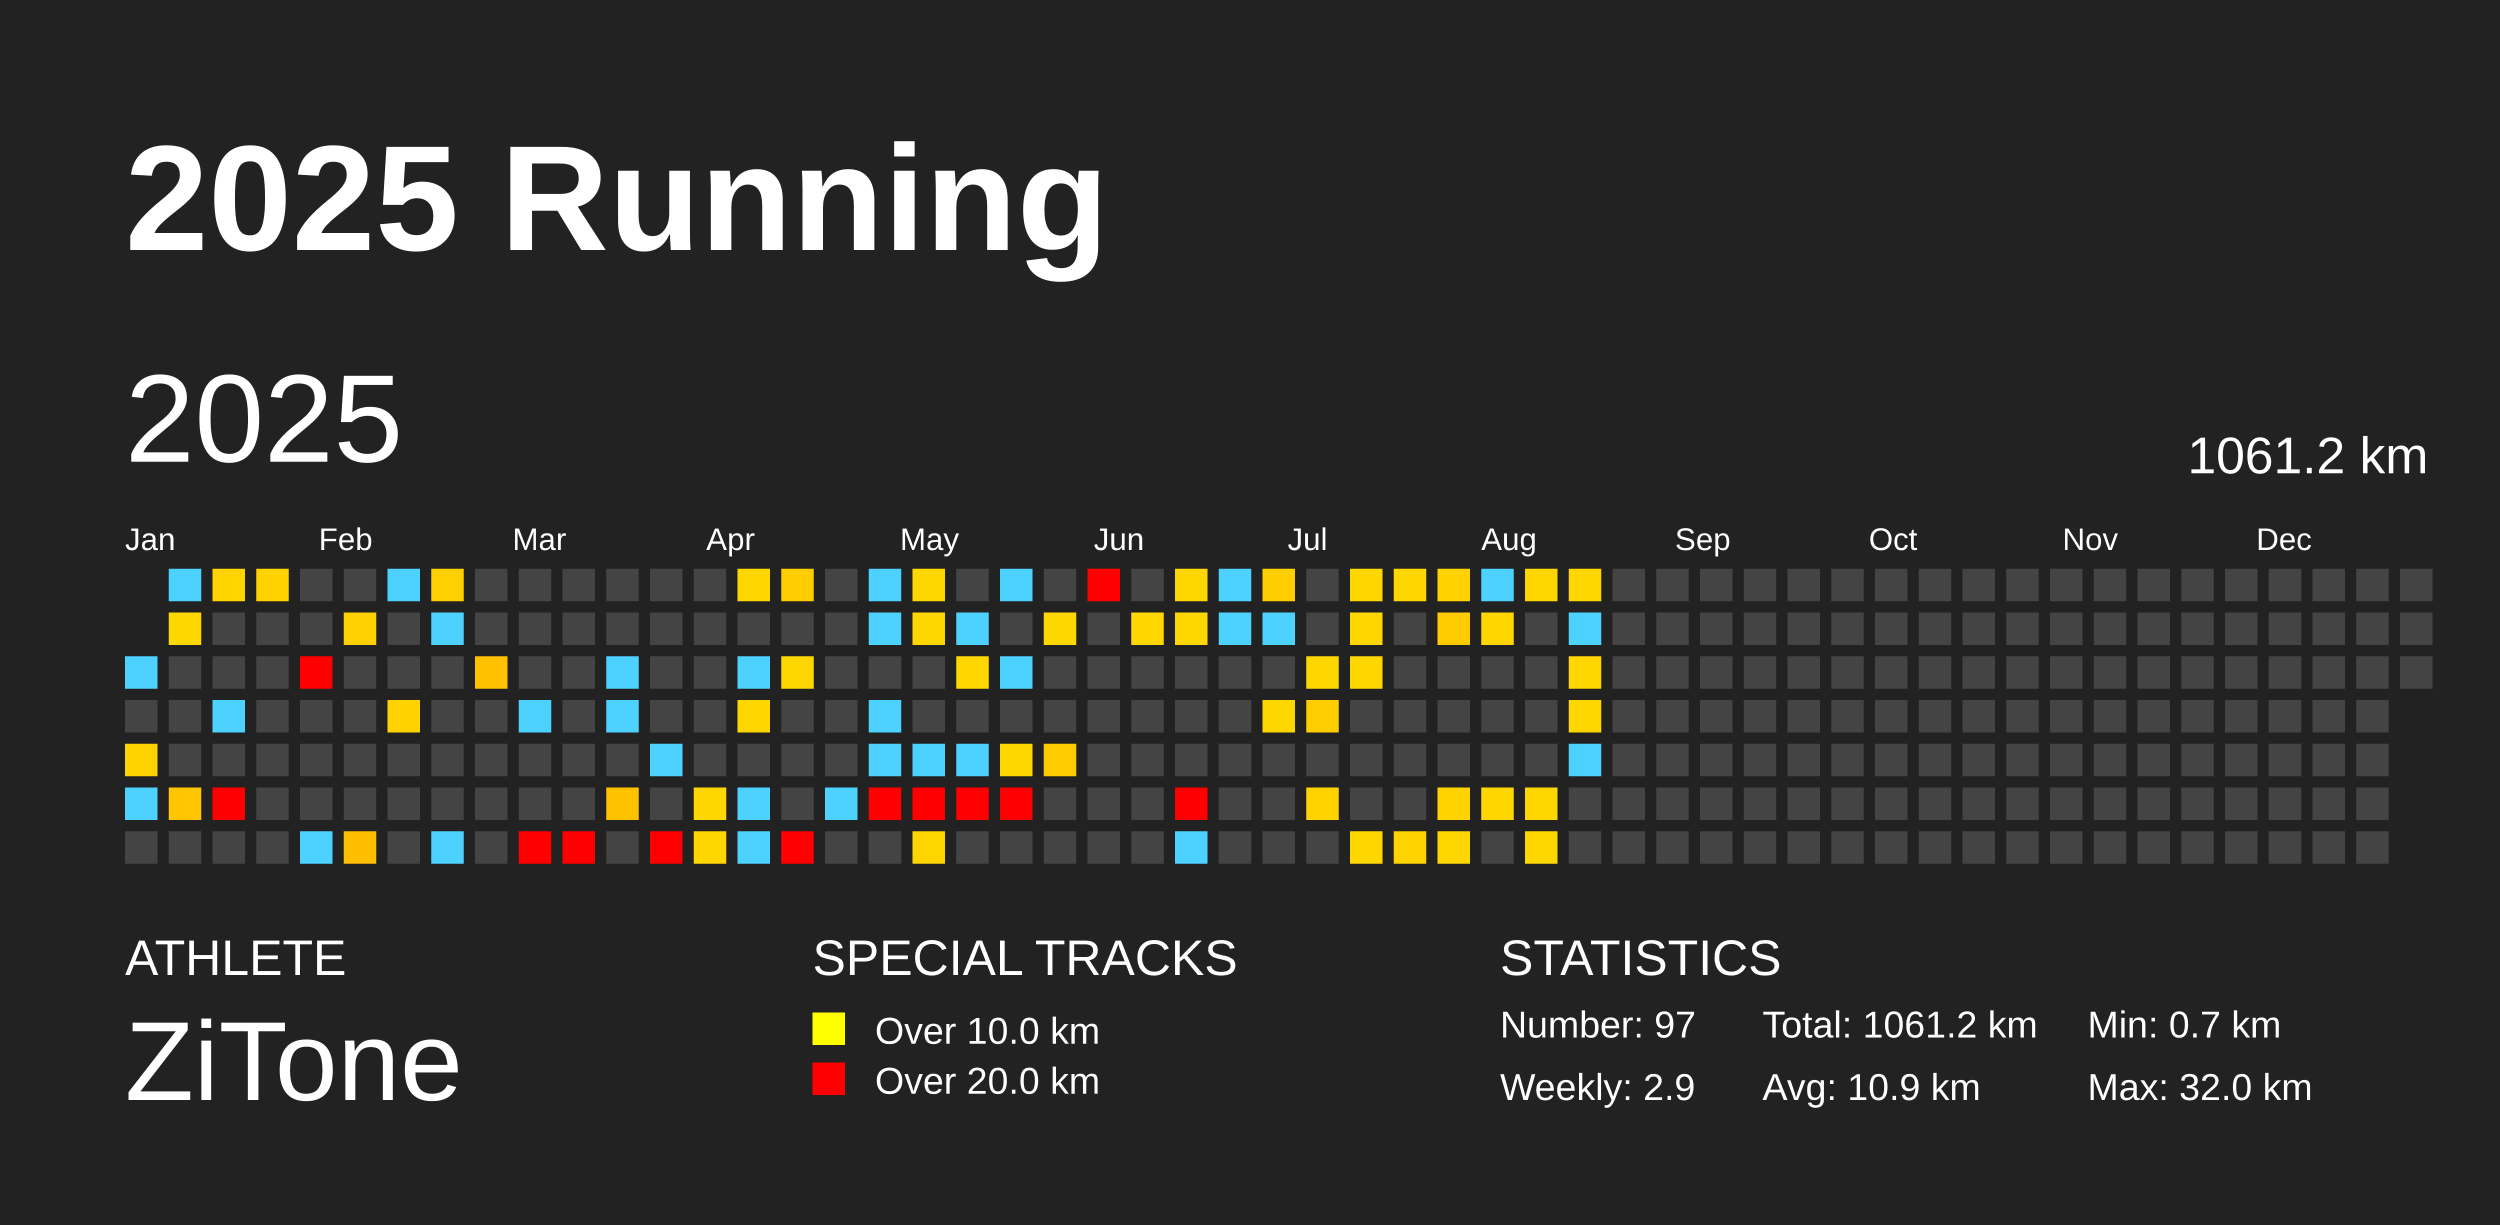
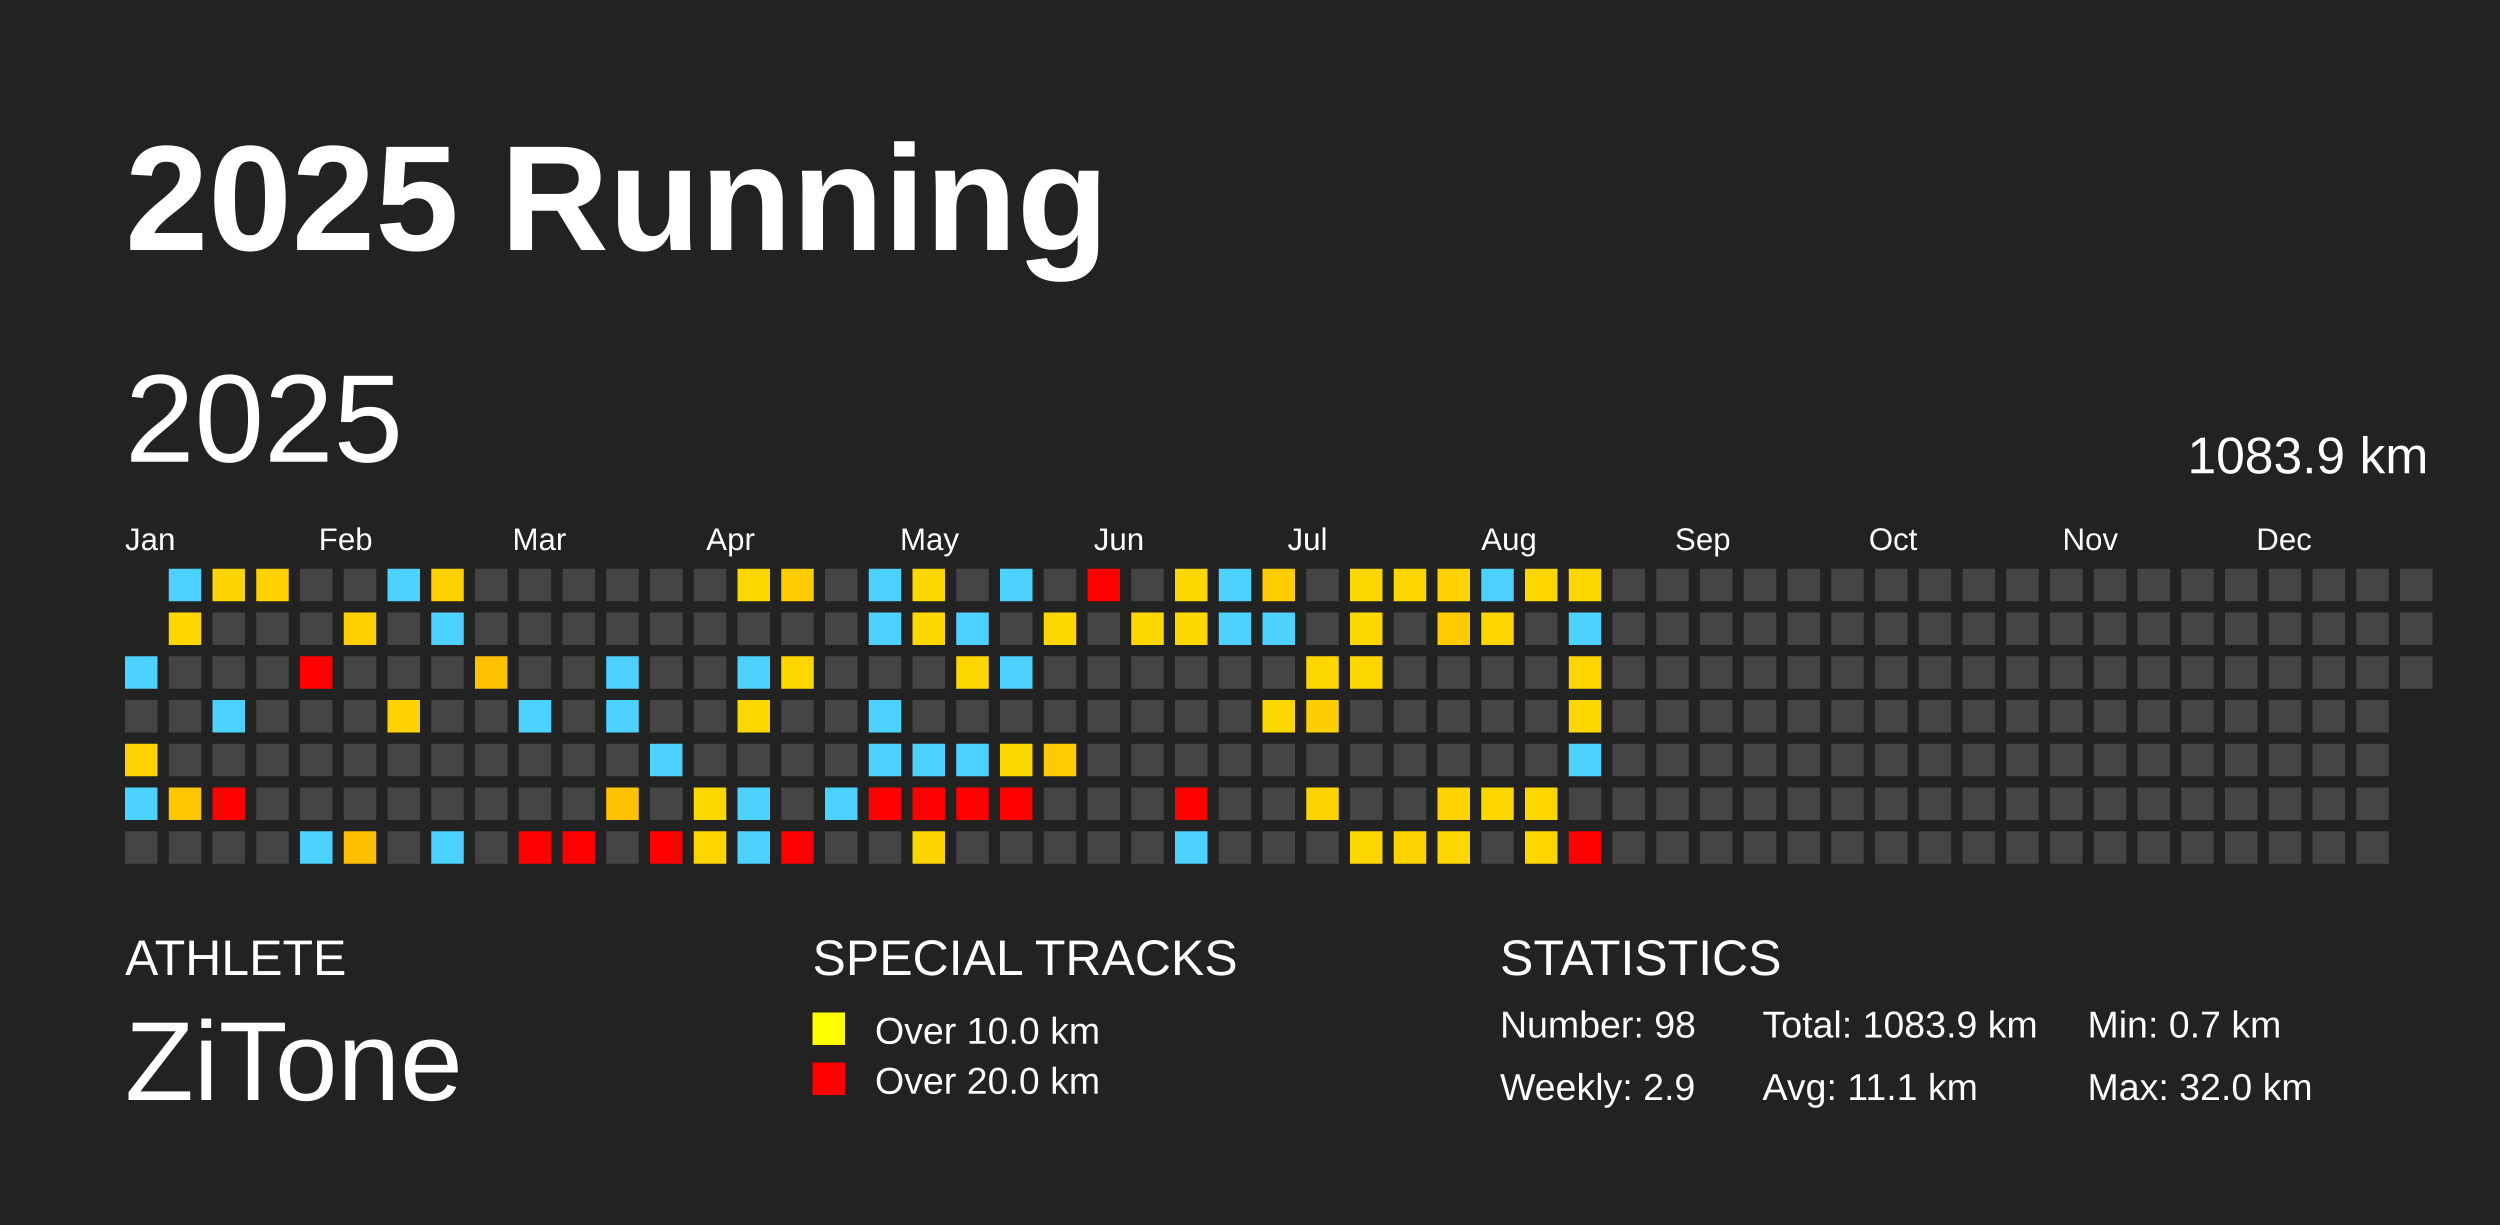
<svg xmlns="http://www.w3.org/2000/svg" baseProfile="full" height="98mm" version="1.1" viewBox="0,0,200,98" width="200mm">
  <defs />
  <rect fill="#222222" height="98" width="200" x="0" y="0" />
  <text fill="#FFFFFF" style="font-size:12px; font-family:Arial; font-weight:bold;" x="10" y="20">2025 Running</text>
  <text fill="#FFFFFF" style="font-size:4px; font-family:Arial" x="10" y="78">ATHLETE</text>
  <text fill="#FFFFFF" style="font-size:9px; font-family:Arial" x="10" y="88">ZiTone</text>
  <text fill="#FFFFFF" style="font-size:4px; font-family:Arial" x="65" y="78">SPECIAL TRACKS</text>
  <rect fill="yellow" height="2.6" width="2.6" x="65" y="81" />
  <text fill="#FFFFFF" style="font-size:3px; font-family:Arial" x="70" y="83.5">Over 10.0 km</text>
  <rect fill="red" height="2.6" width="2.6" x="65" y="85" />
  <text fill="#FFFFFF" style="font-size:3px; font-family:Arial" x="70" y="87.5">Over 20.0 km</text>
  <text fill="#FFFFFF" style="font-size:4px; font-family:Arial" x="120" y="78">STATISTICS</text>
-   <text fill="#FFFFFF" style="font-size:3px; font-family:Arial" x="120" y="83">Number: 97</text>
+   <text fill="#FFFFFF" style="font-size:3px; font-family:Arial" x="120" y="83">Number: 98</text>
  <text fill="#FFFFFF" style="font-size:3px; font-family:Arial" x="120" y="88">Weekly: 2.9</text>
-   <text fill="#FFFFFF" style="font-size:3px; font-family:Arial" x="141" y="83">Total: 1061.2 km</text>
-   <text fill="#FFFFFF" style="font-size:3px; font-family:Arial" x="141" y="88">Avg: 10.9 km</text>
+   <text fill="#FFFFFF" style="font-size:3px; font-family:Arial" x="141" y="83">Total: 1083.9 km</text>
+   <text fill="#FFFFFF" style="font-size:3px; font-family:Arial" x="141" y="88">Avg: 11.1 km</text>
  <text fill="#FFFFFF" style="font-size:3px; font-family:Arial" x="167" y="83">Min: 0.7 km</text>
  <text fill="#FFFFFF" style="font-size:3px; font-family:Arial" x="167" y="88">Max: 32.0 km</text>
  <text dominant-baseline="hanging" fill="#FFFFFF" style="font-size:10.0px; font-family:Arial;" x="10" y="30">2025</text>
-   <text dominant-baseline="hanging" fill="#FFFFFF" style="font-size:4.125px; font-family:Arial;" x="175" y="35">1061.2 km</text>
+   <text dominant-baseline="hanging" fill="#FFFFFF" style="font-size:4.125px; font-family:Arial;" x="175" y="35">1083.9 km</text>
  <text fill="#FFFFFF" style="font-size:2.5px; font-family:Arial" x="10.0" y="44">Jan</text>
  <text fill="#FFFFFF" style="font-size:2.5px; font-family:Arial" x="25.5" y="44">Feb</text>
  <text fill="#FFFFFF" style="font-size:2.5px; font-family:Arial" x="41.0" y="44">Mar</text>
  <text fill="#FFFFFF" style="font-size:2.5px; font-family:Arial" x="56.5" y="44">Apr</text>
  <text fill="#FFFFFF" style="font-size:2.5px; font-family:Arial" x="72.0" y="44">May</text>
  <text fill="#FFFFFF" style="font-size:2.5px; font-family:Arial" x="87.5" y="44">Jun</text>
  <text fill="#FFFFFF" style="font-size:2.5px; font-family:Arial" x="103.0" y="44">Jul</text>
  <text fill="#FFFFFF" style="font-size:2.5px; font-family:Arial" x="118.5" y="44">Aug</text>
  <text fill="#FFFFFF" style="font-size:2.5px; font-family:Arial" x="134.0" y="44">Sep</text>
  <text fill="#FFFFFF" style="font-size:2.5px; font-family:Arial" x="149.5" y="44">Oct</text>
  <text fill="#FFFFFF" style="font-size:2.5px; font-family:Arial" x="165.0" y="44">Nov</text>
  <text fill="#FFFFFF" style="font-size:2.5px; font-family:Arial" x="180.5" y="44">Dec</text>
  <rect fill="#4dd2ff" height="2.6" width="2.6" x="10.0" y="52.5" />
  <rect fill="#444444" height="2.6" width="2.6" x="10.0" y="56.0" />
  <rect fill="#ffd300" height="2.6" width="2.6" x="10.0" y="59.5" />
  <rect fill="#4dd2ff" height="2.6" width="2.6" x="10.0" y="63.0" />
  <rect fill="#444444" height="2.6" width="2.6" x="10.0" y="66.5" />
  <rect fill="#4dd2ff" height="2.6" width="2.6" x="13.5" y="45.5" />
  <rect fill="#ffd700" height="2.6" width="2.6" x="13.5" y="49.0" />
  <rect fill="#444444" height="2.6" width="2.6" x="13.5" y="52.5" />
  <rect fill="#444444" height="2.6" width="2.6" x="13.5" y="56.0" />
  <rect fill="#444444" height="2.6" width="2.6" x="13.5" y="59.5" />
  <rect fill="#ffc500" height="2.6" width="2.6" x="13.5" y="63.0" />
  <rect fill="#444444" height="2.6" width="2.6" x="13.5" y="66.5" />
  <rect fill="#ffd400" height="2.6" width="2.6" x="17.0" y="45.5" />
  <rect fill="#444444" height="2.6" width="2.6" x="17.0" y="49.0" />
  <rect fill="#444444" height="2.6" width="2.6" x="17.0" y="52.5" />
  <rect fill="#4dd2ff" height="2.6" width="2.6" x="17.0" y="56.0" />
  <rect fill="#444444" height="2.6" width="2.6" x="17.0" y="59.5" />
  <rect fill="red" height="2.6" width="2.6" x="17.0" y="63.0" />
  <rect fill="#444444" height="2.6" width="2.6" x="17.0" y="66.5" />
  <rect fill="#ffd200" height="2.6" width="2.6" x="20.5" y="45.5" />
  <rect fill="#444444" height="2.6" width="2.6" x="20.5" y="49.0" />
  <rect fill="#444444" height="2.6" width="2.6" x="20.5" y="52.5" />
  <rect fill="#444444" height="2.6" width="2.6" x="20.5" y="56.0" />
  <rect fill="#444444" height="2.6" width="2.6" x="20.5" y="59.5" />
  <rect fill="#444444" height="2.6" width="2.6" x="20.5" y="63.0" />
  <rect fill="#444444" height="2.6" width="2.6" x="20.5" y="66.5" />
  <rect fill="#444444" height="2.6" width="2.6" x="24.0" y="45.5" />
  <rect fill="#444444" height="2.6" width="2.6" x="24.0" y="49.0" />
  <rect fill="red" height="2.6" width="2.6" x="24.0" y="52.5" />
  <rect fill="#444444" height="2.6" width="2.6" x="24.0" y="56.0" />
  <rect fill="#444444" height="2.6" width="2.6" x="24.0" y="59.5" />
  <rect fill="#444444" height="2.6" width="2.6" x="24.0" y="63.0" />
  <rect fill="#4dd2ff" height="2.6" width="2.6" x="24.0" y="66.5" />
  <rect fill="#444444" height="2.6" width="2.6" x="27.5" y="45.5" />
  <rect fill="#ffd000" height="2.6" width="2.6" x="27.5" y="49.0" />
  <rect fill="#444444" height="2.6" width="2.6" x="27.5" y="52.5" />
  <rect fill="#444444" height="2.6" width="2.6" x="27.5" y="56.0" />
  <rect fill="#444444" height="2.6" width="2.6" x="27.5" y="59.5" />
  <rect fill="#444444" height="2.6" width="2.6" x="27.5" y="63.0" />
  <rect fill="#ffbe00" height="2.6" width="2.6" x="27.5" y="66.5" />
  <rect fill="#4dd2ff" height="2.6" width="2.6" x="31.0" y="45.5" />
  <rect fill="#444444" height="2.6" width="2.6" x="31.0" y="49.0" />
  <rect fill="#444444" height="2.6" width="2.6" x="31.0" y="52.5" />
  <rect fill="#ffd200" height="2.6" width="2.6" x="31.0" y="56.0" />
  <rect fill="#444444" height="2.6" width="2.6" x="31.0" y="59.5" />
  <rect fill="#444444" height="2.6" width="2.6" x="31.0" y="63.0" />
  <rect fill="#444444" height="2.6" width="2.6" x="31.0" y="66.5" />
  <rect fill="#ffd000" height="2.6" width="2.6" x="34.5" y="45.5" />
  <rect fill="#4dd2ff" height="2.6" width="2.6" x="34.5" y="49.0" />
  <rect fill="#444444" height="2.6" width="2.6" x="34.5" y="52.5" />
  <rect fill="#444444" height="2.6" width="2.6" x="34.5" y="56.0" />
  <rect fill="#444444" height="2.6" width="2.6" x="34.5" y="59.5" />
  <rect fill="#444444" height="2.6" width="2.6" x="34.5" y="63.0" />
  <rect fill="#4dd2ff" height="2.6" width="2.6" x="34.5" y="66.5" />
  <rect fill="#444444" height="2.6" width="2.6" x="38.0" y="45.5" />
  <rect fill="#444444" height="2.6" width="2.6" x="38.0" y="49.0" />
  <rect fill="#ffc100" height="2.6" width="2.6" x="38.0" y="52.5" />
  <rect fill="#444444" height="2.6" width="2.6" x="38.0" y="56.0" />
  <rect fill="#444444" height="2.6" width="2.6" x="38.0" y="59.5" />
  <rect fill="#444444" height="2.6" width="2.6" x="38.0" y="63.0" />
  <rect fill="#444444" height="2.6" width="2.6" x="38.0" y="66.5" />
  <rect fill="#444444" height="2.6" width="2.6" x="41.5" y="45.5" />
  <rect fill="#444444" height="2.6" width="2.6" x="41.5" y="49.0" />
  <rect fill="#444444" height="2.6" width="2.6" x="41.5" y="52.5" />
  <rect fill="#4dd2ff" height="2.6" width="2.6" x="41.5" y="56.0" />
  <rect fill="#444444" height="2.6" width="2.6" x="41.5" y="59.5" />
  <rect fill="#444444" height="2.6" width="2.6" x="41.5" y="63.0" />
  <rect fill="red" height="2.6" width="2.6" x="41.5" y="66.5" />
  <rect fill="#444444" height="2.6" width="2.6" x="45.0" y="45.5" />
  <rect fill="#444444" height="2.6" width="2.6" x="45.0" y="49.0" />
  <rect fill="#444444" height="2.6" width="2.6" x="45.0" y="52.5" />
  <rect fill="#444444" height="2.6" width="2.6" x="45.0" y="56.0" />
  <rect fill="#444444" height="2.6" width="2.6" x="45.0" y="59.5" />
  <rect fill="#444444" height="2.6" width="2.6" x="45.0" y="63.0" />
  <rect fill="red" height="2.6" width="2.6" x="45.0" y="66.5" />
  <rect fill="#444444" height="2.6" width="2.6" x="48.5" y="45.5" />
  <rect fill="#444444" height="2.6" width="2.6" x="48.5" y="49.0" />
  <rect fill="#4dd2ff" height="2.6" width="2.6" x="48.5" y="52.5" />
  <rect fill="#4dd2ff" height="2.6" width="2.6" x="48.5" y="56.0" />
  <rect fill="#444444" height="2.6" width="2.6" x="48.5" y="59.5" />
  <rect fill="#ffc200" height="2.6" width="2.6" x="48.5" y="63.0" />
  <rect fill="#444444" height="2.6" width="2.6" x="48.5" y="66.5" />
  <rect fill="#444444" height="2.6" width="2.6" x="52.0" y="45.5" />
  <rect fill="#444444" height="2.6" width="2.6" x="52.0" y="49.0" />
  <rect fill="#444444" height="2.6" width="2.6" x="52.0" y="52.5" />
  <rect fill="#444444" height="2.6" width="2.6" x="52.0" y="56.0" />
  <rect fill="#4dd2ff" height="2.6" width="2.6" x="52.0" y="59.5" />
  <rect fill="#444444" height="2.6" width="2.6" x="52.0" y="63.0" />
  <rect fill="red" height="2.6" width="2.6" x="52.0" y="66.5" />
  <rect fill="#444444" height="2.6" width="2.6" x="55.5" y="45.5" />
  <rect fill="#444444" height="2.6" width="2.6" x="55.5" y="49.0" />
  <rect fill="#444444" height="2.6" width="2.6" x="55.5" y="52.5" />
  <rect fill="#444444" height="2.6" width="2.6" x="55.5" y="56.0" />
  <rect fill="#444444" height="2.6" width="2.6" x="55.5" y="59.5" />
  <rect fill="#ffd700" height="2.6" width="2.6" x="55.5" y="63.0" />
  <rect fill="#ffd600" height="2.6" width="2.6" x="55.5" y="66.5" />
  <rect fill="#ffd700" height="2.6" width="2.6" x="59.0" y="45.5" />
  <rect fill="#444444" height="2.6" width="2.6" x="59.0" y="49.0" />
  <rect fill="#4dd2ff" height="2.6" width="2.6" x="59.0" y="52.5" />
  <rect fill="#ffd700" height="2.6" width="2.6" x="59.0" y="56.0" />
  <rect fill="#444444" height="2.6" width="2.6" x="59.0" y="59.5" />
  <rect fill="#4dd2ff" height="2.6" width="2.6" x="59.0" y="63.0" />
  <rect fill="#4dd2ff" height="2.6" width="2.6" x="59.0" y="66.5" />
  <rect fill="#ffcd00" height="2.6" width="2.6" x="62.5" y="45.5" />
  <rect fill="#444444" height="2.6" width="2.6" x="62.5" y="49.0" />
  <rect fill="#ffd700" height="2.6" width="2.6" x="62.5" y="52.5" />
  <rect fill="#444444" height="2.6" width="2.6" x="62.5" y="56.0" />
  <rect fill="#444444" height="2.6" width="2.6" x="62.5" y="59.5" />
  <rect fill="#444444" height="2.6" width="2.6" x="62.5" y="63.0" />
  <rect fill="red" height="2.6" width="2.6" x="62.5" y="66.5" />
  <rect fill="#444444" height="2.6" width="2.6" x="66.0" y="45.5" />
  <rect fill="#444444" height="2.6" width="2.6" x="66.0" y="49.0" />
  <rect fill="#444444" height="2.6" width="2.6" x="66.0" y="52.5" />
  <rect fill="#444444" height="2.6" width="2.6" x="66.0" y="56.0" />
  <rect fill="#444444" height="2.6" width="2.6" x="66.0" y="59.5" />
  <rect fill="#4dd2ff" height="2.6" width="2.6" x="66.0" y="63.0" />
  <rect fill="#444444" height="2.6" width="2.6" x="66.0" y="66.5" />
  <rect fill="#4dd2ff" height="2.6" width="2.6" x="69.5" y="45.5" />
  <rect fill="#4dd2ff" height="2.6" width="2.6" x="69.5" y="49.0" />
  <rect fill="#444444" height="2.6" width="2.6" x="69.5" y="52.5" />
  <rect fill="#4dd2ff" height="2.6" width="2.6" x="69.5" y="56.0" />
  <rect fill="#4dd2ff" height="2.6" width="2.6" x="69.5" y="59.5" />
  <rect fill="red" height="2.6" width="2.6" x="69.5" y="63.0" />
  <rect fill="#444444" height="2.6" width="2.6" x="69.5" y="66.5" />
  <rect fill="#ffd700" height="2.6" width="2.6" x="73.0" y="45.5" />
  <rect fill="#ffd700" height="2.6" width="2.6" x="73.0" y="49.0" />
  <rect fill="#444444" height="2.6" width="2.6" x="73.0" y="52.5" />
  <rect fill="#444444" height="2.6" width="2.6" x="73.0" y="56.0" />
  <rect fill="#4dd2ff" height="2.6" width="2.6" x="73.0" y="59.5" />
  <rect fill="red" height="2.6" width="2.6" x="73.0" y="63.0" />
  <rect fill="#ffd500" height="2.6" width="2.6" x="73.0" y="66.5" />
  <rect fill="#444444" height="2.6" width="2.6" x="76.5" y="45.5" />
  <rect fill="#4dd2ff" height="2.6" width="2.6" x="76.5" y="49.0" />
  <rect fill="#ffd700" height="2.6" width="2.6" x="76.5" y="52.5" />
  <rect fill="#444444" height="2.6" width="2.6" x="76.5" y="56.0" />
  <rect fill="#4dd2ff" height="2.6" width="2.6" x="76.5" y="59.5" />
  <rect fill="red" height="2.6" width="2.6" x="76.5" y="63.0" />
  <rect fill="#444444" height="2.6" width="2.6" x="76.5" y="66.5" />
  <rect fill="#4dd2ff" height="2.6" width="2.6" x="80.0" y="45.5" />
  <rect fill="#444444" height="2.6" width="2.6" x="80.0" y="49.0" />
  <rect fill="#4dd2ff" height="2.6" width="2.6" x="80.0" y="52.5" />
  <rect fill="#444444" height="2.6" width="2.6" x="80.0" y="56.0" />
  <rect fill="#ffd700" height="2.6" width="2.6" x="80.0" y="59.5" />
  <rect fill="red" height="2.6" width="2.6" x="80.0" y="63.0" />
  <rect fill="#444444" height="2.6" width="2.6" x="80.0" y="66.5" />
  <rect fill="#444444" height="2.6" width="2.6" x="83.5" y="45.5" />
  <rect fill="#ffd700" height="2.6" width="2.6" x="83.5" y="49.0" />
  <rect fill="#444444" height="2.6" width="2.6" x="83.5" y="52.5" />
  <rect fill="#444444" height="2.6" width="2.6" x="83.5" y="56.0" />
  <rect fill="#ffcb00" height="2.6" width="2.6" x="83.5" y="59.5" />
  <rect fill="#444444" height="2.6" width="2.6" x="83.5" y="63.0" />
  <rect fill="#444444" height="2.6" width="2.6" x="83.5" y="66.5" />
  <rect fill="red" height="2.6" width="2.6" x="87.0" y="45.5" />
  <rect fill="#444444" height="2.6" width="2.6" x="87.0" y="49.0" />
  <rect fill="#444444" height="2.6" width="2.6" x="87.0" y="52.5" />
  <rect fill="#444444" height="2.6" width="2.6" x="87.0" y="56.0" />
  <rect fill="#444444" height="2.6" width="2.6" x="87.0" y="59.5" />
  <rect fill="#444444" height="2.6" width="2.6" x="87.0" y="63.0" />
  <rect fill="#444444" height="2.6" width="2.6" x="87.0" y="66.5" />
  <rect fill="#444444" height="2.6" width="2.6" x="90.5" y="45.5" />
  <rect fill="#ffd700" height="2.6" width="2.6" x="90.5" y="49.0" />
  <rect fill="#444444" height="2.6" width="2.6" x="90.5" y="52.5" />
  <rect fill="#444444" height="2.6" width="2.6" x="90.5" y="56.0" />
  <rect fill="#444444" height="2.6" width="2.6" x="90.5" y="59.5" />
  <rect fill="#444444" height="2.6" width="2.6" x="90.5" y="63.0" />
  <rect fill="#444444" height="2.6" width="2.6" x="90.5" y="66.5" />
  <rect fill="#ffd700" height="2.6" width="2.6" x="94.0" y="45.5" />
  <rect fill="#ffd700" height="2.6" width="2.6" x="94.0" y="49.0" />
  <rect fill="#444444" height="2.6" width="2.6" x="94.0" y="52.5" />
  <rect fill="#444444" height="2.6" width="2.6" x="94.0" y="56.0" />
  <rect fill="#444444" height="2.6" width="2.6" x="94.0" y="59.5" />
  <rect fill="red" height="2.6" width="2.6" x="94.0" y="63.0" />
  <rect fill="#4dd2ff" height="2.6" width="2.6" x="94.0" y="66.5" />
  <rect fill="#4dd2ff" height="2.6" width="2.6" x="97.5" y="45.5" />
  <rect fill="#4dd2ff" height="2.6" width="2.6" x="97.5" y="49.0" />
  <rect fill="#444444" height="2.6" width="2.6" x="97.5" y="52.5" />
  <rect fill="#444444" height="2.6" width="2.6" x="97.5" y="56.0" />
  <rect fill="#444444" height="2.6" width="2.6" x="97.5" y="59.5" />
  <rect fill="#444444" height="2.6" width="2.6" x="97.5" y="63.0" />
  <rect fill="#444444" height="2.6" width="2.6" x="97.5" y="66.5" />
  <rect fill="#ffce00" height="2.6" width="2.6" x="101.0" y="45.5" />
  <rect fill="#4dd2ff" height="2.6" width="2.6" x="101.0" y="49.0" />
  <rect fill="#444444" height="2.6" width="2.6" x="101.0" y="52.5" />
  <rect fill="#ffd700" height="2.6" width="2.6" x="101.0" y="56.0" />
  <rect fill="#444444" height="2.6" width="2.6" x="101.0" y="59.5" />
  <rect fill="#444444" height="2.6" width="2.6" x="101.0" y="63.0" />
  <rect fill="#444444" height="2.6" width="2.6" x="101.0" y="66.5" />
  <rect fill="#444444" height="2.6" width="2.6" x="104.5" y="45.5" />
  <rect fill="#444444" height="2.6" width="2.6" x="104.5" y="49.0" />
  <rect fill="#ffd700" height="2.6" width="2.6" x="104.5" y="52.5" />
  <rect fill="#ffce00" height="2.6" width="2.6" x="104.5" y="56.0" />
  <rect fill="#444444" height="2.6" width="2.6" x="104.5" y="59.5" />
  <rect fill="#ffd300" height="2.6" width="2.6" x="104.5" y="63.0" />
  <rect fill="#444444" height="2.6" width="2.6" x="104.5" y="66.5" />
  <rect fill="#ffd700" height="2.6" width="2.6" x="108.0" y="45.5" />
  <rect fill="#ffd700" height="2.6" width="2.6" x="108.0" y="49.0" />
  <rect fill="#ffd700" height="2.6" width="2.6" x="108.0" y="52.5" />
  <rect fill="#444444" height="2.6" width="2.6" x="108.0" y="56.0" />
  <rect fill="#444444" height="2.6" width="2.6" x="108.0" y="59.5" />
  <rect fill="#444444" height="2.6" width="2.6" x="108.0" y="63.0" />
  <rect fill="#ffd700" height="2.6" width="2.6" x="108.0" y="66.5" />
  <rect fill="#ffd700" height="2.6" width="2.6" x="111.5" y="45.5" />
  <rect fill="#444444" height="2.6" width="2.6" x="111.5" y="49.0" />
  <rect fill="#444444" height="2.6" width="2.6" x="111.5" y="52.5" />
  <rect fill="#444444" height="2.6" width="2.6" x="111.5" y="56.0" />
  <rect fill="#444444" height="2.6" width="2.6" x="111.5" y="59.5" />
  <rect fill="#444444" height="2.6" width="2.6" x="111.5" y="63.0" />
  <rect fill="#ffd300" height="2.6" width="2.6" x="111.5" y="66.5" />
  <rect fill="#ffd200" height="2.6" width="2.6" x="115.0" y="45.5" />
  <rect fill="#ffca00" height="2.6" width="2.6" x="115.0" y="49.0" />
  <rect fill="#444444" height="2.6" width="2.6" x="115.0" y="52.5" />
  <rect fill="#444444" height="2.6" width="2.6" x="115.0" y="56.0" />
  <rect fill="#444444" height="2.6" width="2.6" x="115.0" y="59.5" />
  <rect fill="#ffd300" height="2.6" width="2.6" x="115.0" y="63.0" />
  <rect fill="#ffd700" height="2.6" width="2.6" x="115.0" y="66.5" />
  <rect fill="#4dd2ff" height="2.6" width="2.6" x="118.5" y="45.5" />
  <rect fill="#ffd600" height="2.6" width="2.6" x="118.5" y="49.0" />
  <rect fill="#444444" height="2.6" width="2.6" x="118.5" y="52.5" />
  <rect fill="#444444" height="2.6" width="2.6" x="118.5" y="56.0" />
  <rect fill="#444444" height="2.6" width="2.6" x="118.5" y="59.5" />
  <rect fill="#ffd700" height="2.6" width="2.6" x="118.5" y="63.0" />
  <rect fill="#444444" height="2.6" width="2.6" x="118.5" y="66.5" />
  <rect fill="#ffd700" height="2.6" width="2.6" x="122.0" y="45.5" />
  <rect fill="#444444" height="2.6" width="2.6" x="122.0" y="49.0" />
  <rect fill="#444444" height="2.6" width="2.6" x="122.0" y="52.5" />
  <rect fill="#444444" height="2.6" width="2.6" x="122.0" y="56.0" />
  <rect fill="#444444" height="2.6" width="2.6" x="122.0" y="59.5" />
  <rect fill="#ffd700" height="2.6" width="2.6" x="122.0" y="63.0" />
  <rect fill="#ffd700" height="2.6" width="2.6" x="122.0" y="66.5" />
  <rect fill="#ffd700" height="2.6" width="2.6" x="125.5" y="45.5" />
  <rect fill="#4dd2ff" height="2.6" width="2.6" x="125.5" y="49.0" />
  <rect fill="#ffd600" height="2.6" width="2.6" x="125.5" y="52.5" />
  <rect fill="#ffd700" height="2.6" width="2.6" x="125.5" y="56.0" />
  <rect fill="#4dd2ff" height="2.6" width="2.6" x="125.5" y="59.5" />
  <rect fill="#444444" height="2.6" width="2.6" x="125.5" y="63.0" />
-   <rect fill="#444444" height="2.6" width="2.6" x="125.5" y="66.5" />
+   <rect fill="red" height="2.6" width="2.6" x="125.5" y="66.5" />
  <rect fill="#444444" height="2.6" width="2.6" x="129.0" y="45.5" />
  <rect fill="#444444" height="2.6" width="2.6" x="129.0" y="49.0" />
  <rect fill="#444444" height="2.6" width="2.6" x="129.0" y="52.5" />
  <rect fill="#444444" height="2.6" width="2.6" x="129.0" y="56.0" />
  <rect fill="#444444" height="2.6" width="2.6" x="129.0" y="59.5" />
  <rect fill="#444444" height="2.6" width="2.6" x="129.0" y="63.0" />
  <rect fill="#444444" height="2.6" width="2.6" x="129.0" y="66.5" />
  <rect fill="#444444" height="2.6" width="2.6" x="132.5" y="45.5" />
  <rect fill="#444444" height="2.6" width="2.6" x="132.5" y="49.0" />
  <rect fill="#444444" height="2.6" width="2.6" x="132.5" y="52.5" />
  <rect fill="#444444" height="2.6" width="2.6" x="132.5" y="56.0" />
  <rect fill="#444444" height="2.6" width="2.6" x="132.5" y="59.5" />
  <rect fill="#444444" height="2.6" width="2.6" x="132.5" y="63.0" />
  <rect fill="#444444" height="2.6" width="2.6" x="132.5" y="66.5" />
  <rect fill="#444444" height="2.6" width="2.6" x="136.0" y="45.5" />
  <rect fill="#444444" height="2.6" width="2.6" x="136.0" y="49.0" />
  <rect fill="#444444" height="2.6" width="2.6" x="136.0" y="52.5" />
  <rect fill="#444444" height="2.6" width="2.6" x="136.0" y="56.0" />
  <rect fill="#444444" height="2.6" width="2.6" x="136.0" y="59.5" />
  <rect fill="#444444" height="2.6" width="2.6" x="136.0" y="63.0" />
  <rect fill="#444444" height="2.6" width="2.6" x="136.0" y="66.5" />
  <rect fill="#444444" height="2.6" width="2.6" x="139.5" y="45.5" />
  <rect fill="#444444" height="2.6" width="2.6" x="139.5" y="49.0" />
  <rect fill="#444444" height="2.6" width="2.6" x="139.5" y="52.5" />
  <rect fill="#444444" height="2.6" width="2.6" x="139.5" y="56.0" />
  <rect fill="#444444" height="2.6" width="2.6" x="139.5" y="59.5" />
  <rect fill="#444444" height="2.6" width="2.6" x="139.5" y="63.0" />
  <rect fill="#444444" height="2.6" width="2.6" x="139.5" y="66.5" />
  <rect fill="#444444" height="2.6" width="2.6" x="143.0" y="45.5" />
  <rect fill="#444444" height="2.6" width="2.6" x="143.0" y="49.0" />
  <rect fill="#444444" height="2.6" width="2.6" x="143.0" y="52.5" />
  <rect fill="#444444" height="2.6" width="2.6" x="143.0" y="56.0" />
  <rect fill="#444444" height="2.6" width="2.6" x="143.0" y="59.5" />
  <rect fill="#444444" height="2.6" width="2.6" x="143.0" y="63.0" />
  <rect fill="#444444" height="2.6" width="2.6" x="143.0" y="66.5" />
  <rect fill="#444444" height="2.6" width="2.6" x="146.5" y="45.5" />
  <rect fill="#444444" height="2.6" width="2.6" x="146.5" y="49.0" />
  <rect fill="#444444" height="2.6" width="2.6" x="146.5" y="52.5" />
  <rect fill="#444444" height="2.6" width="2.6" x="146.5" y="56.0" />
  <rect fill="#444444" height="2.6" width="2.6" x="146.5" y="59.5" />
  <rect fill="#444444" height="2.6" width="2.6" x="146.5" y="63.0" />
  <rect fill="#444444" height="2.6" width="2.6" x="146.5" y="66.5" />
  <rect fill="#444444" height="2.6" width="2.6" x="150.0" y="45.5" />
  <rect fill="#444444" height="2.6" width="2.6" x="150.0" y="49.0" />
  <rect fill="#444444" height="2.6" width="2.6" x="150.0" y="52.5" />
  <rect fill="#444444" height="2.6" width="2.6" x="150.0" y="56.0" />
  <rect fill="#444444" height="2.6" width="2.6" x="150.0" y="59.5" />
  <rect fill="#444444" height="2.6" width="2.6" x="150.0" y="63.0" />
  <rect fill="#444444" height="2.6" width="2.6" x="150.0" y="66.5" />
  <rect fill="#444444" height="2.6" width="2.6" x="153.5" y="45.5" />
  <rect fill="#444444" height="2.6" width="2.6" x="153.5" y="49.0" />
  <rect fill="#444444" height="2.6" width="2.6" x="153.5" y="52.5" />
  <rect fill="#444444" height="2.6" width="2.6" x="153.5" y="56.0" />
  <rect fill="#444444" height="2.6" width="2.6" x="153.5" y="59.5" />
  <rect fill="#444444" height="2.6" width="2.6" x="153.5" y="63.0" />
  <rect fill="#444444" height="2.6" width="2.6" x="153.5" y="66.5" />
  <rect fill="#444444" height="2.6" width="2.6" x="157.0" y="45.5" />
  <rect fill="#444444" height="2.6" width="2.6" x="157.0" y="49.0" />
  <rect fill="#444444" height="2.6" width="2.6" x="157.0" y="52.5" />
  <rect fill="#444444" height="2.6" width="2.6" x="157.0" y="56.0" />
  <rect fill="#444444" height="2.6" width="2.6" x="157.0" y="59.5" />
  <rect fill="#444444" height="2.6" width="2.6" x="157.0" y="63.0" />
  <rect fill="#444444" height="2.6" width="2.6" x="157.0" y="66.5" />
  <rect fill="#444444" height="2.6" width="2.6" x="160.5" y="45.5" />
  <rect fill="#444444" height="2.6" width="2.6" x="160.5" y="49.0" />
  <rect fill="#444444" height="2.6" width="2.6" x="160.5" y="52.5" />
  <rect fill="#444444" height="2.6" width="2.6" x="160.5" y="56.0" />
  <rect fill="#444444" height="2.6" width="2.6" x="160.5" y="59.5" />
  <rect fill="#444444" height="2.6" width="2.6" x="160.5" y="63.0" />
  <rect fill="#444444" height="2.6" width="2.6" x="160.5" y="66.5" />
  <rect fill="#444444" height="2.6" width="2.6" x="164.0" y="45.5" />
  <rect fill="#444444" height="2.6" width="2.6" x="164.0" y="49.0" />
  <rect fill="#444444" height="2.6" width="2.6" x="164.0" y="52.5" />
  <rect fill="#444444" height="2.6" width="2.6" x="164.0" y="56.0" />
  <rect fill="#444444" height="2.6" width="2.6" x="164.0" y="59.5" />
  <rect fill="#444444" height="2.6" width="2.6" x="164.0" y="63.0" />
  <rect fill="#444444" height="2.6" width="2.6" x="164.0" y="66.5" />
  <rect fill="#444444" height="2.6" width="2.6" x="167.5" y="45.5" />
  <rect fill="#444444" height="2.6" width="2.6" x="167.5" y="49.0" />
  <rect fill="#444444" height="2.6" width="2.6" x="167.5" y="52.5" />
  <rect fill="#444444" height="2.6" width="2.6" x="167.5" y="56.0" />
  <rect fill="#444444" height="2.6" width="2.6" x="167.5" y="59.5" />
  <rect fill="#444444" height="2.6" width="2.6" x="167.5" y="63.0" />
  <rect fill="#444444" height="2.6" width="2.6" x="167.5" y="66.5" />
  <rect fill="#444444" height="2.6" width="2.6" x="171.0" y="45.5" />
  <rect fill="#444444" height="2.6" width="2.6" x="171.0" y="49.0" />
  <rect fill="#444444" height="2.6" width="2.6" x="171.0" y="52.5" />
  <rect fill="#444444" height="2.6" width="2.6" x="171.0" y="56.0" />
  <rect fill="#444444" height="2.6" width="2.6" x="171.0" y="59.5" />
  <rect fill="#444444" height="2.6" width="2.6" x="171.0" y="63.0" />
  <rect fill="#444444" height="2.6" width="2.6" x="171.0" y="66.5" />
  <rect fill="#444444" height="2.6" width="2.6" x="174.5" y="45.5" />
  <rect fill="#444444" height="2.6" width="2.6" x="174.5" y="49.0" />
  <rect fill="#444444" height="2.6" width="2.6" x="174.5" y="52.5" />
  <rect fill="#444444" height="2.6" width="2.6" x="174.5" y="56.0" />
  <rect fill="#444444" height="2.6" width="2.6" x="174.5" y="59.5" />
  <rect fill="#444444" height="2.6" width="2.6" x="174.5" y="63.0" />
  <rect fill="#444444" height="2.6" width="2.6" x="174.5" y="66.5" />
  <rect fill="#444444" height="2.6" width="2.6" x="178.0" y="45.5" />
  <rect fill="#444444" height="2.6" width="2.6" x="178.0" y="49.0" />
  <rect fill="#444444" height="2.6" width="2.6" x="178.0" y="52.5" />
  <rect fill="#444444" height="2.6" width="2.6" x="178.0" y="56.0" />
  <rect fill="#444444" height="2.6" width="2.6" x="178.0" y="59.5" />
  <rect fill="#444444" height="2.6" width="2.6" x="178.0" y="63.0" />
  <rect fill="#444444" height="2.6" width="2.6" x="178.0" y="66.5" />
  <rect fill="#444444" height="2.6" width="2.6" x="181.5" y="45.5" />
  <rect fill="#444444" height="2.6" width="2.6" x="181.5" y="49.0" />
  <rect fill="#444444" height="2.6" width="2.6" x="181.5" y="52.5" />
  <rect fill="#444444" height="2.6" width="2.6" x="181.5" y="56.0" />
  <rect fill="#444444" height="2.6" width="2.6" x="181.5" y="59.5" />
  <rect fill="#444444" height="2.6" width="2.6" x="181.5" y="63.0" />
  <rect fill="#444444" height="2.6" width="2.6" x="181.5" y="66.5" />
  <rect fill="#444444" height="2.6" width="2.6" x="185.0" y="45.5" />
  <rect fill="#444444" height="2.6" width="2.6" x="185.0" y="49.0" />
  <rect fill="#444444" height="2.6" width="2.6" x="185.0" y="52.5" />
  <rect fill="#444444" height="2.6" width="2.6" x="185.0" y="56.0" />
  <rect fill="#444444" height="2.6" width="2.6" x="185.0" y="59.5" />
  <rect fill="#444444" height="2.6" width="2.6" x="185.0" y="63.0" />
  <rect fill="#444444" height="2.6" width="2.6" x="185.0" y="66.5" />
  <rect fill="#444444" height="2.6" width="2.6" x="188.5" y="45.5" />
  <rect fill="#444444" height="2.6" width="2.6" x="188.5" y="49.0" />
  <rect fill="#444444" height="2.6" width="2.6" x="188.5" y="52.5" />
  <rect fill="#444444" height="2.6" width="2.6" x="188.5" y="56.0" />
  <rect fill="#444444" height="2.6" width="2.6" x="188.5" y="59.5" />
  <rect fill="#444444" height="2.6" width="2.6" x="188.5" y="63.0" />
  <rect fill="#444444" height="2.6" width="2.6" x="188.5" y="66.5" />
  <rect fill="#444444" height="2.6" width="2.6" x="192.0" y="45.5" />
  <rect fill="#444444" height="2.6" width="2.6" x="192.0" y="49.0" />
  <rect fill="#444444" height="2.6" width="2.6" x="192.0" y="52.5" />
</svg>
